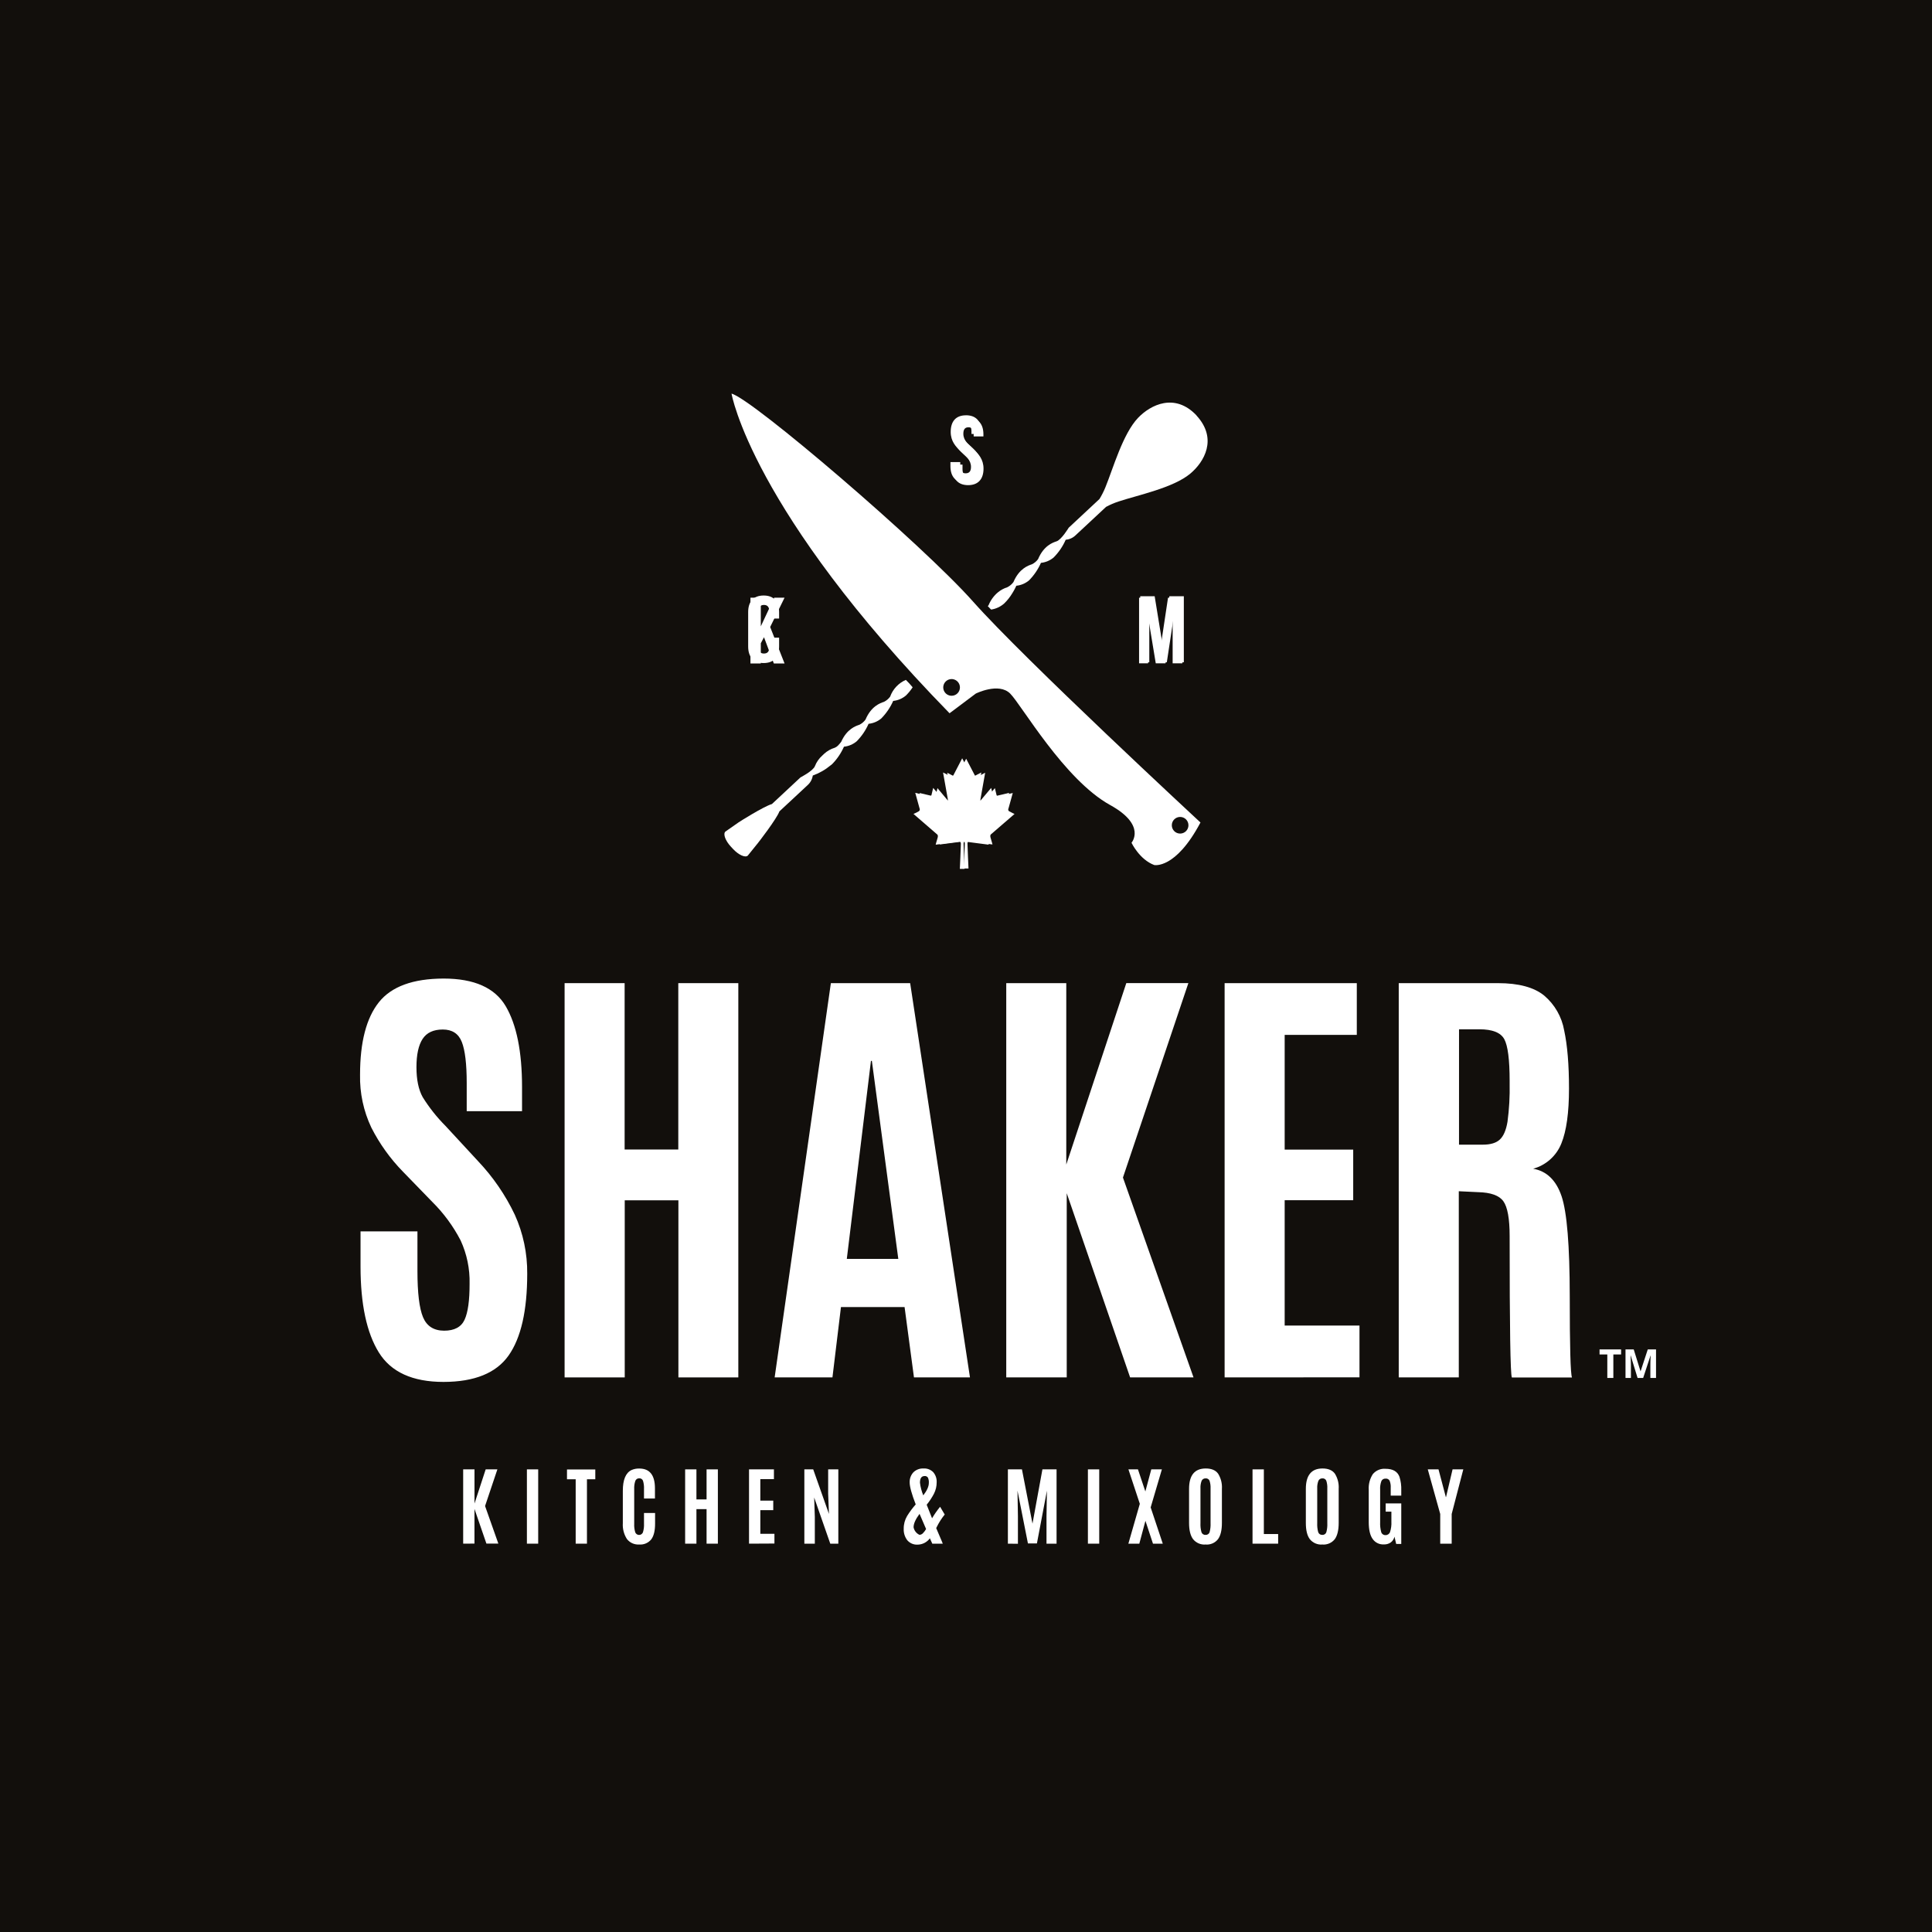
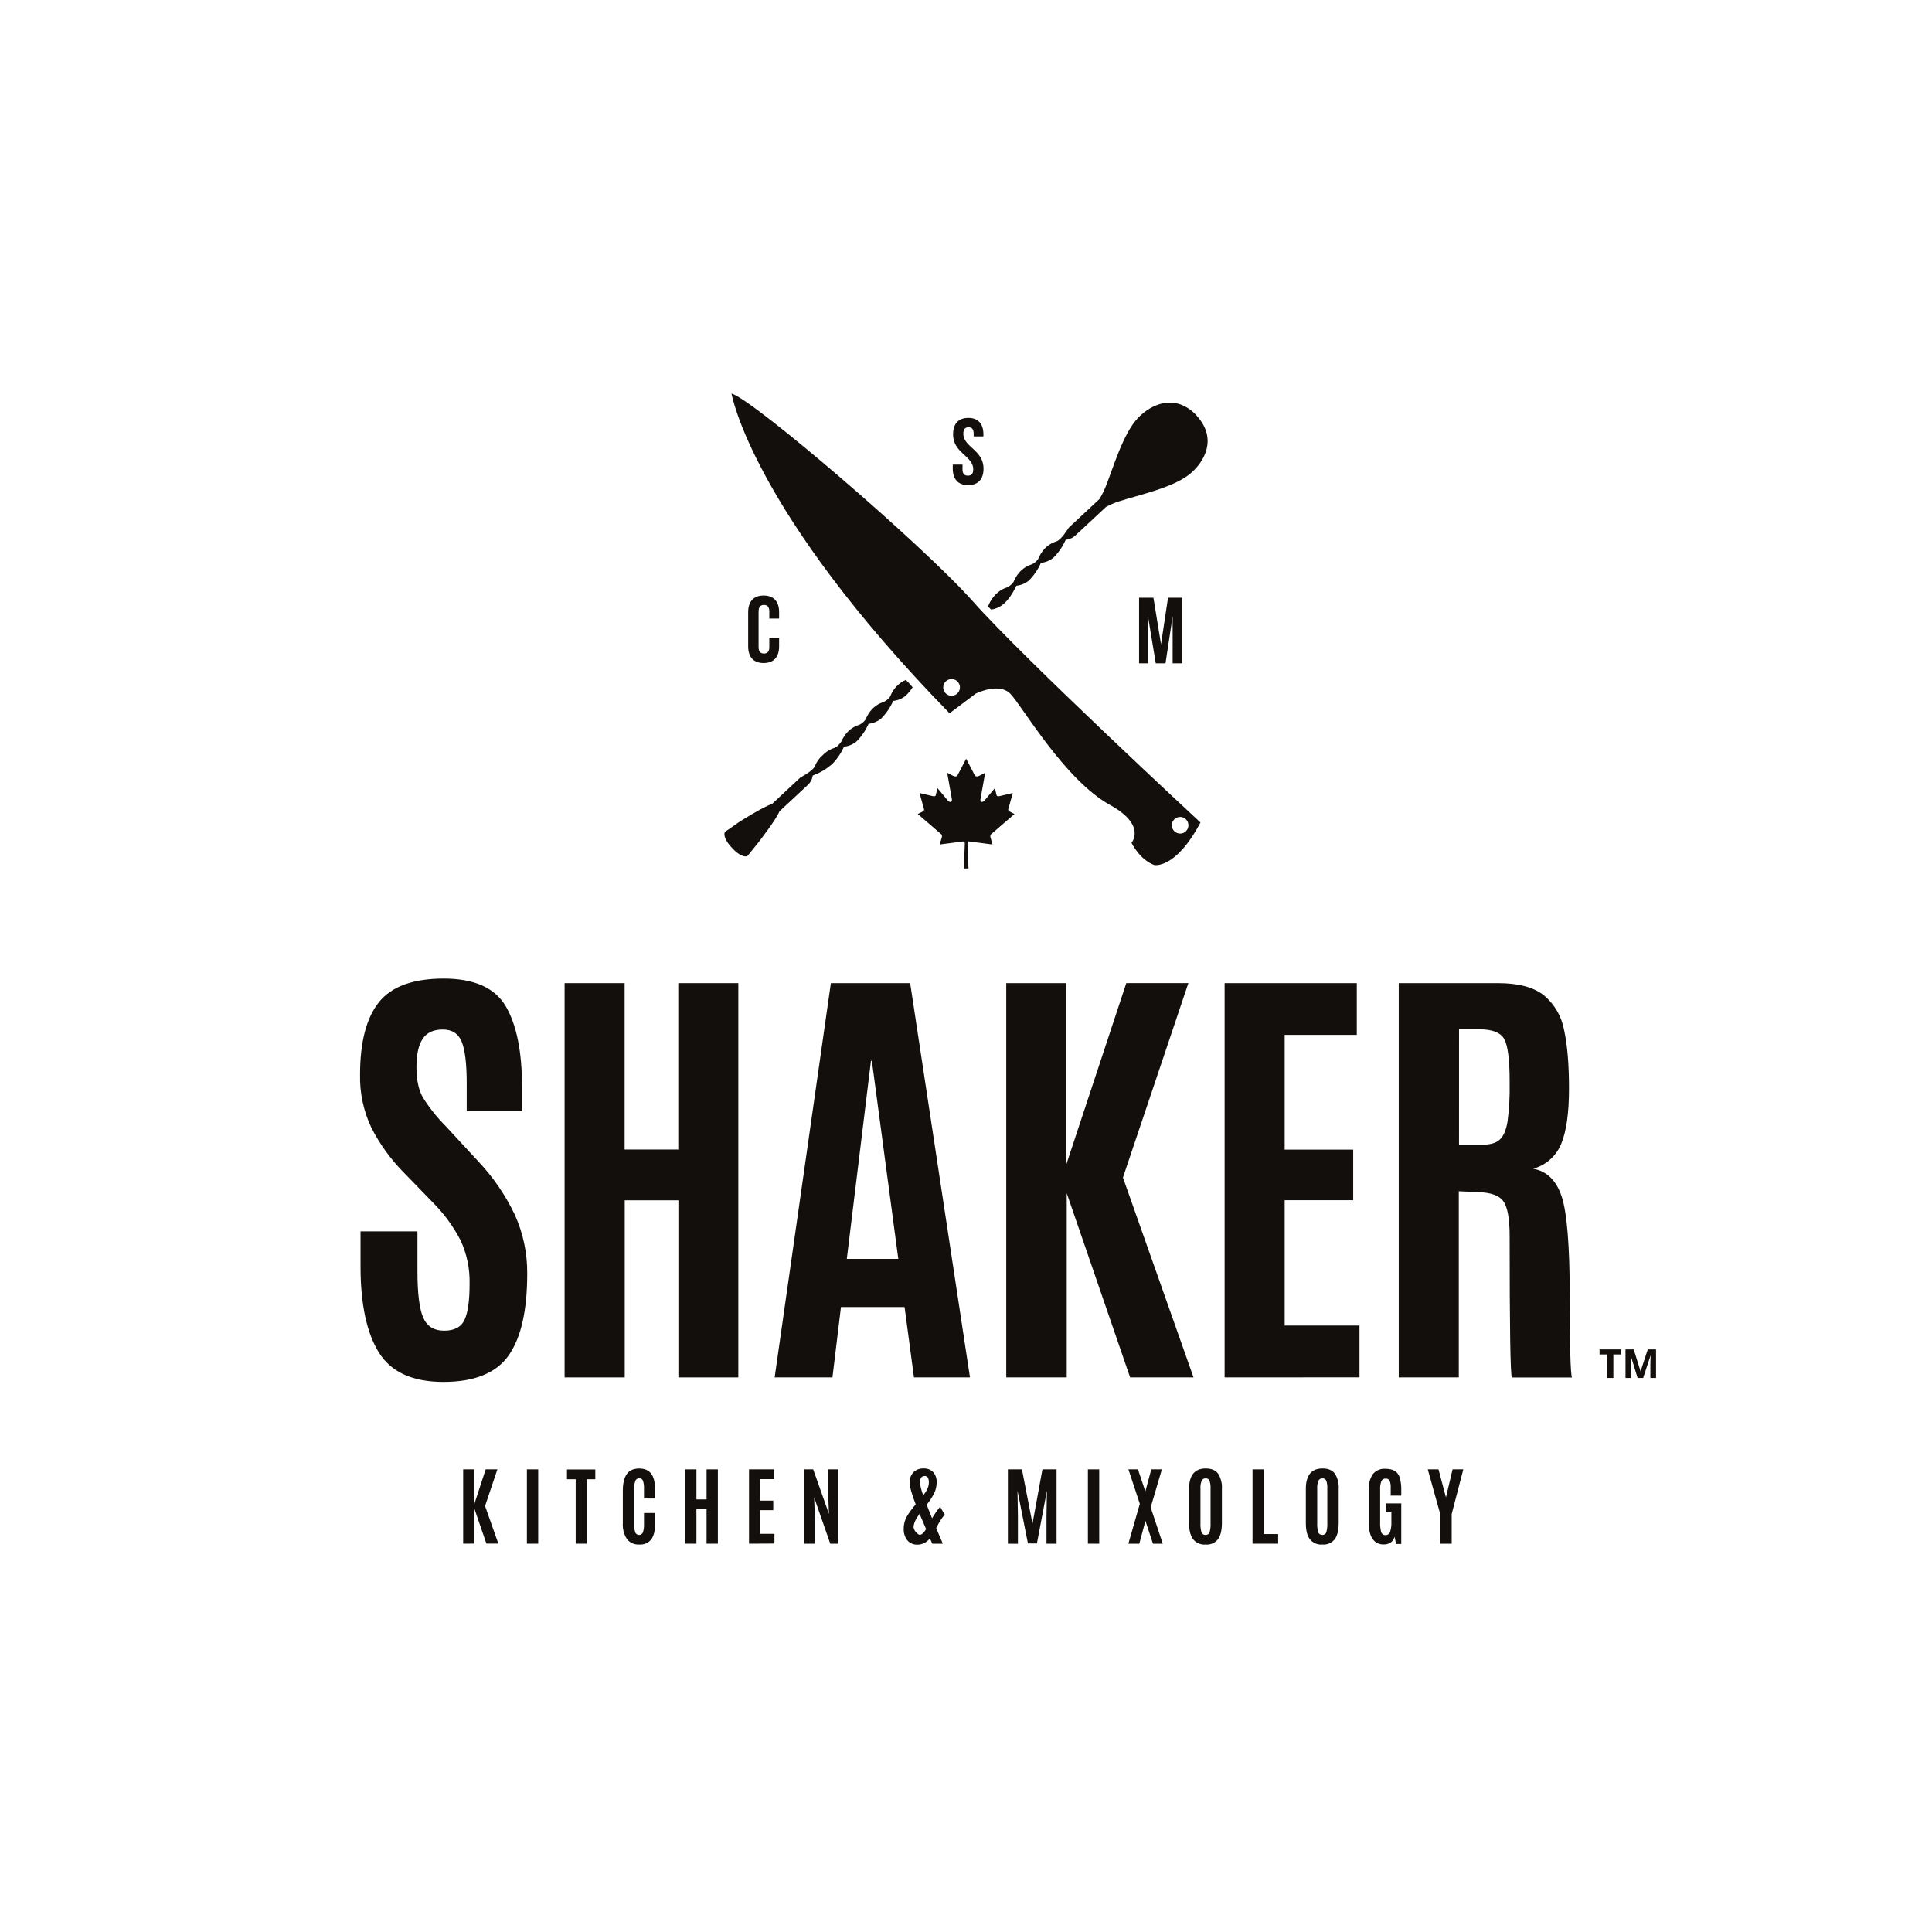
<svg xmlns="http://www.w3.org/2000/svg" viewBox="0 0 720 720">
  <defs>
-     <style>.cls-1{fill:#120f0c;}.cls-2,.cls-3{fill:#fff;}.cls-3{font-size:14.9px;font-family:Antonio-Bold, Antonio Bold;font-weight:700;}</style>
+     <style>.cls-1{fill:#fff;}.cls-2,.cls-3{fill:#120f0c;}.cls-3{font-size:14.9px;font-family:Antonio-Bold, Antonio Bold;font-weight:700;}</style>
  </defs>
  <g id="Layer_2" data-name="Layer 2">
    <g id="Calque_1" data-name="Calque 1">
      <rect class="cls-1" width="720" height="720" />
      <path class="cls-2" d="M134.36,472v-13.1h21.21v14.77q0,12.27,2.09,17.24t7.84,5q5.76,0,7.64-4.09T175,478.42a36.56,36.56,0,0,0-3.34-16.15,57.51,57.51,0,0,0-10.6-14.4l-10.86-11.19a66.81,66.81,0,0,1-11.81-16.45,43.83,43.83,0,0,1-4.21-19.7q0-18.19,7-27t24.13-8.85q17.1,0,23.16,10.31T194.55,405v9.1H173.93V403.62q0-10.68-1.83-15.32T165,383.67q-5.22,0-7.51,3.51t-2.29,10.52q0,7,2.33,11.18A60.35,60.35,0,0,0,166,419.57l12.11,13.1a77.23,77.23,0,0,1,13.73,20,52.18,52.18,0,0,1,4.64,22q0,20.63-6.93,30.47T165.29,515q-17.32,0-24.12-11T134.36,472Z" />
      <path class="cls-2" d="M210.41,513.32V366.39h22.37v62h20v-62h22.37V513.32H252.82v-66h-20v66Z" />
      <path class="cls-2" d="M288.69,513.32l20.95-146.93h29.55l22.29,146.93H340.61l-3.5-26.22H313.4l-3.17,26.22Zm46.08-44.17-9.85-73.79h-.34l-9,73.79Z" />
      <path class="cls-2" d="M375,513.32V366.39h22.37V434l22.37-67.62h23.13l-24.38,72.46,26.3,74.47H421.16l-23.62-68.63v68.63Z" />
      <path class="cls-2" d="M456.38,513.32V366.39h49.26v19.28H478.76v42.75H504.3v18.86H478.76V494h27.88v19.29Z" />
      <path class="cls-2" d="M550.82,444.28l-7.17-.34v69.38H521.27V366.39h37q11.52,0,17.2,4.63A22,22,0,0,1,582.92,384q1.8,8.31,1.8,21.71t-2.84,20.41a15.83,15.83,0,0,1-10.52,9.43q7.59,1.33,10.6,10.27T585,483q0,28.26.83,30.35H563.43q-.84-1.68-.83-52.68c0-6.51-.79-10.84-2.34-13S555.56,444.39,550.82,444.28Zm-7.09-17.7h8.93q4.26,0,6.3-1.92c1.37-1.28,2.31-3.48,2.84-6.6a92.81,92.81,0,0,0,.8-14.27v-.92q0-11.94-2-15.61t-9.26-3.67h-7.6Z" />
      <path class="cls-2" d="M172.61,575.28V547.59h4.22v12.74L181,547.59h4.36l-4.59,13.66,4.95,14h-4.45l-4.45-12.93v12.93Z" />
      <path class="cls-2" d="M196.36,575.28V547.59h4.21v27.69Z" />
      <path class="cls-2" d="M214.54,575.28v-24H211.3v-3.65h10.55v3.65h-3.11v24Z" />
      <path class="cls-2" d="M242.71,573.67a5.23,5.23,0,0,1-4.5,1.92,5.32,5.32,0,0,1-4.58-2.05,9.77,9.77,0,0,1-1.52-5.91V555.57q0-6.18,3.24-7.73a6.68,6.68,0,0,1,2.89-.56q5.83,0,5.84,7.36v3.81H240v-3.54a9.13,9.13,0,0,0-.37-3.06,1.37,1.37,0,0,0-1.41-.92,1.47,1.47,0,0,0-1.47,1,8.3,8.3,0,0,0-.4,3v12.93a9.33,9.33,0,0,0,.39,3.2,1.54,1.54,0,0,0,2.86,0,9.41,9.41,0,0,0,.4-3.22v-4h4.13v3.92C244.14,570.4,243.67,572.38,242.71,573.67Z" />
      <path class="cls-2" d="M255.33,575.28V547.59h4.21v11.2h3.78v-11.2h4.21v27.69h-4.21V562.41h-3.78v12.87Z" />
      <path class="cls-2" d="M279.14,575.28V547.59h9.28v3.64h-5.07v8h4.82v3.56h-4.82v8.81h5.26v3.63Z" />
      <path class="cls-2" d="M299.76,575.28V547.59h3.3l5.87,16.61-.3-7.55v-9.06h3.79v27.69h-3l-6-17.2.24,7.27v9.93Z" />
      <path class="cls-2" d="M341.26,560.65q-2.25-5.82-2.25-8.17a5.27,5.27,0,0,1,1.37-3.78,5,5,0,0,1,3.78-1.44,4.65,4.65,0,0,1,3.65,1.4,5.37,5.37,0,0,1,1.26,3.74,9.31,9.31,0,0,1-1,4.24,24.67,24.67,0,0,1-2.72,4.13q.67,1.79,2,5.05a34.05,34.05,0,0,1,3-4.29l1.72,2.89a24.24,24.24,0,0,0-3,4.71l-.18.34c.39.95.88,2.08,1.45,3.4s.92,2.13,1,2.41h-3.9c-.14-.34-.44-1-.9-2a5.76,5.76,0,0,1-4.52,2.36,4.74,4.74,0,0,1-3.89-1.62,6.52,6.52,0,0,1-1.34-4.29,9.08,9.08,0,0,1,1.26-4.76A31.66,31.66,0,0,1,341.26,560.65Zm1.43,3.52c-1.49,2-2.23,3.66-2.23,5a3.88,3.88,0,0,0,2.19,2.81,1.83,1.83,0,0,0,1.24-.53,7.68,7.68,0,0,0,1.24-1.62Q343.89,567,342.69,564.17Zm1.39-6.89q2.07-2.68,2.07-4.62a4.1,4.1,0,0,0-.34-2,1.32,1.32,0,0,0-1.24-.58c-1.16,0-1.73.83-1.73,2.5A18.27,18.27,0,0,0,344.08,557.28Z" />
      <path class="cls-2" d="M375.61,575.28V547.59h5.24l3.93,20.23,3.7-20.23h5.27v27.69H390V565l.16-9.47-3.73,19.66h-3.35l-3.89-19.66.16,9.47v10.32Z" />
      <path class="cls-2" d="M405.43,575.28V547.59h4.22v27.69Z" />
      <path class="cls-2" d="M429.68,575.28l-2.81-8.51-2.28,8.51h-4.08l4.27-14.85-4.25-12.84h3.55l2.76,8.23,2.21-8.23H433l-4.18,14.18,4.51,13.51Z" />
      <path class="cls-2" d="M453.92,573.6a5.31,5.31,0,0,1-4.63,2,5.42,5.42,0,0,1-4.67-2c-1-1.34-1.49-3.35-1.49-6.05V554.87q0-7.61,6.22-7.61,3.21,0,4.61,1.94a9.56,9.56,0,0,1,1.41,5.67v12.67C455.37,570.25,454.89,572.26,453.92,573.6ZM447.75,571a1.47,1.47,0,0,0,1.52,1,1.45,1.45,0,0,0,1.51-1,10.92,10.92,0,0,0,.36-3.37v-12.9a8.16,8.16,0,0,0-.37-2.88,1.42,1.42,0,0,0-1.45-.9,1.54,1.54,0,0,0-1.51.9,7,7,0,0,0-.43,2.86v12.92A10.59,10.59,0,0,0,447.75,571Z" />
      <path class="cls-2" d="M466.78,575.28V547.59H471v24.1h5.33v3.59Z" />
      <path class="cls-2" d="M497.44,573.6a5.34,5.34,0,0,1-4.64,2,5.42,5.42,0,0,1-4.67-2c-1-1.34-1.48-3.35-1.48-6.05V554.87q0-7.61,6.21-7.61,3.21,0,4.62,1.94a9.56,9.56,0,0,1,1.41,5.67v12.67C498.89,570.25,498.4,572.26,497.44,573.6ZM491.26,571a1.48,1.48,0,0,0,1.52,1,1.44,1.44,0,0,0,1.51-1,10.92,10.92,0,0,0,.36-3.37v-12.9a8.16,8.16,0,0,0-.37-2.88,1.41,1.41,0,0,0-1.44-.9,1.53,1.53,0,0,0-1.51.9,7,7,0,0,0-.44,2.86v12.92A10.9,10.9,0,0,0,491.26,571Z" />
      <path class="cls-2" d="M515.65,575.56a4.73,4.73,0,0,1-4.08-2c-1-1.37-1.48-3.48-1.48-6.33v-12a9.67,9.67,0,0,1,1.51-5.85,5.56,5.56,0,0,1,4.77-2c2.72,0,4.44,1,5.18,3a15.15,15.15,0,0,1,.66,5v2h-3.93v-2.9a6.19,6.19,0,0,0-.41-2.67,1.52,1.52,0,0,0-1.51-.77,1.58,1.58,0,0,0-1.56.92,8,8,0,0,0-.46,3.26v12a12.13,12.13,0,0,0,.41,3.8,1.57,1.57,0,0,0,1.6,1.07,1.72,1.72,0,0,0,1.68-1.15,10.72,10.72,0,0,0,.5-3.87v-3.73H516.4v-3.07h5.81v15.12h-1.89l-.64-2.72a3.66,3.66,0,0,1-1.45,2.2A4.29,4.29,0,0,1,515.65,575.56Z" />
      <path class="cls-2" d="M536.73,575.28V564.22l-4.64-16.63h4l2.74,10.35h.06l2.44-10.35h4L541,564.22v11.06Z" />
      <polygon class="cls-2" points="432.68 240.1 435.29 222.75 440.64 222.75 440.64 247.2 437.01 247.2 437.01 229.66 434.35 247.2 430.72 247.2 427.86 229.91 427.86 247.2 424.5 247.2 424.5 222.75 429.85 222.75 432.68 240.1" />
      <path class="cls-2" d="M360.83,155.74c3.74,0,5.66,2.23,5.66,6.14v.77h-3.63v-1c0-1.74-.7-2.41-1.93-2.41s-1.92.67-1.92,2.41c0,5,7.52,6,7.52,13,0,3.91-2,6.15-5.74,6.15s-5.72-2.24-5.72-6.15v-1.5h3.63v1.74c0,1.75.77,2.38,2,2.38s2-.63,2-2.38c0-5-7.51-6-7.51-13,0-3.91,1.93-6.14,5.66-6.14" />
      <path class="cls-2" d="M337.59,253.37a10.8,10.8,0,0,0-5.86,6.25,6.38,6.38,0,0,1-2.28,1.93c-1.42.46-4.78,1.61-6.9,6.62a6.12,6.12,0,0,1-2.28,1.93c-1.39.46-4.66,1.56-6.79,6.37a16.34,16.34,0,0,1-1.2,1.4,3.63,3.63,0,0,1-1.18.79,10.22,10.22,0,0,0-3.94,2.23c-.23.19-.46.43-.69.66a10.21,10.21,0,0,0-2.79,4c-.72,1.78-5.37,4.17-5.37,4.17h0l-10.64,9.92c-3.11.91-12.29,6.72-12.4,6.82l-4.94,3.45c-.94.88,0,3.42,2.09,5.66l.76.82c2.09,2.23,4.56,3.35,5.5,2.47l3.78-4.69c.07-.06,7-9,8-11.79L301,292.57a6,6,0,0,0,1.9-3.55h0a22.09,22.09,0,0,0,6.68-3.83l.14-.11.05,0s0,0,0,0l.13-.15,0,0,.18-.13a22,22,0,0,0,4.44-6.53,8.7,8.7,0,0,0,4.73-2,21.61,21.61,0,0,0,4.44-6.53,8.7,8.7,0,0,0,4.74-2,22.24,22.24,0,0,0,4.44-6.53,8.7,8.7,0,0,0,4.73-2,18.33,18.33,0,0,0,2.52-3.08C339.32,255.13,338.48,254.28,337.59,253.37Z" />
      <path class="cls-2" d="M369.36,227.17a9.47,9.47,0,0,0,4.86-2.26,18.6,18.6,0,0,0,3.06-3.87.56.56,0,0,0,.05-.08c.16-.26.32-.52.47-.79s.14-.27.22-.4l.25-.48c.18-.34.34-.68.49-1a8.75,8.75,0,0,0,4.73-2,21.86,21.86,0,0,0,4.44-6.53,8.67,8.67,0,0,0,4.73-2,21.78,21.78,0,0,0,4.5-6.61h0a6,6,0,0,0,3.67-1.66l11.38-10.6a28.69,28.69,0,0,1,4.66-2c7.23-2.39,20.32-5.07,26.66-10.34,5.22-4.33,10.36-13,2.39-21.67h0l0-.05s0,0,0,0h0c-8.07-8.55-17.1-4-21.78.87-5.71,6-9.3,18.83-12.18,25.88a30.15,30.15,0,0,1-2.22,4.39l-11.47,10.7h0s-2.7,4.48-4.53,5.07c-1.41.46-4.76,1.61-6.88,6.63a6.17,6.17,0,0,1-2.29,1.92c-1.41.47-4.77,1.62-6.89,6.63a6.29,6.29,0,0,1-2.28,1.93,10.27,10.27,0,0,0-3.55,1.94,12.16,12.16,0,0,0-3.44,4.77l-.29.34Z" />
      <path class="cls-2" d="M362.57,224.12c-19-21.37-82.34-75.57-89.95-77.43,0,0,7.33,43.37,81.25,119.12l9.77-7.33s8.56-4.28,12.83,0,20.14,32.09,37.26,41.54c13.65,7.53,7.95,14.05,7.95,14.05s2.94,6.23,8.46,8.3c0,0,7.93,1.73,17.24-15.85,0,0-65.85-61-84.81-82.4m-7.93,35.17a3.11,3.11,0,1,1,3.1-3.1,3.1,3.1,0,0,1-3.1,3.1m85.16,51.36a3.1,3.1,0,1,1,3.1-3.1,3.1,3.1,0,0,1-3.1,3.1" />
      <path class="cls-2" d="M369.42,310.83l8.67-7.49s-1.37-.61-2-1-.22-1.18-.22-1.18l1.56-5.63s-4,.95-5,1.18-1.06-.49-1.06-.49l-.61-2.51-4,4.79s-.65.49-1.07.34-.3-1-.3-1l1.75-9.85s-.65.3-2.13,1.1-1.83-.34-1.83-.34l-3.12-6-3.12,6s-.34,1.14-1.82.34-2.13-1.1-2.13-1.1l1.75,9.85s.11.8-.31,1-1.06-.34-1.06-.34l-4-4.79-.61,2.51s0,.72-1.07.49-5-1.18-5-1.18l1.56,5.63s.38.8-.23,1.18-2,1-2,1l8.68,7.49s.61.27.22,1.45-.68,2.43-.68,2.43l8.75-1.14s.57-.15.57.84-.38,9.24-.38,9.24h1.75s-.38-8.25-.38-9.24.57-.84.57-.84l8.75,1.14s-.31-1.25-.69-2.43S369.42,310.83,369.42,310.83Z" />
-       <path class="cls-2" d="M284.72,237.48l-1.19,2.24v7.53h-3.86V222.74h3.86v10.68l5-10.68h3.85l-5.36,10.93,5.36,13.58h-4Z" />
      <path class="cls-2" d="M290.35,237.64v3.27c0,3.94-2,6.19-5.76,6.19s-5.77-2.25-5.77-6.19V228.12c0-3.94,2-6.19,5.77-6.19s5.76,2.25,5.76,6.19v2.39H286.7v-2.64c0-1.76-.78-2.43-2-2.43s-2,.67-2,2.43v13.29c0,1.76.78,2.39,2,2.39s2-.63,2-2.39v-3.52Z" />
-       <polygon class="cls-2" points="433.16 239.68 435.79 222.21 441.18 222.21 441.18 246.82 437.52 246.82 437.52 229.17 434.84 246.82 431.19 246.82 428.31 229.42 428.31 246.82 424.93 246.82 424.93 222.21 430.31 222.21 433.16 239.68" />
-       <path class="cls-2" d="M360,154.76c3.77,0,5.7,2.25,5.7,6.18v.78h-3.66v-1c0-1.76-.7-2.43-1.93-2.43s-1.94.67-1.94,2.43c0,5.06,7.57,6,7.57,13,0,3.94-2,6.19-5.77,6.19s-5.77-2.25-5.77-6.19v-1.51h3.66V174c0,1.76.77,2.39,2,2.39s2-.63,2-2.39c0-5.06-7.56-6-7.56-13.05,0-3.93,1.93-6.18,5.69-6.18" />
-       <path class="cls-2" d="M368,310.88l8.73-7.55s-1.38-.61-2-1-.23-1.19-.23-1.19l1.57-5.67s-4,1-5,1.19-1.07-.5-1.07-.5l-.62-2.53-4.06,4.83s-.65.5-1.07.34-.3-1-.3-1l1.76-9.92s-.65.31-2.15,1.11-1.84-.34-1.84-.34l-3.14-6.06-3.14,6.06s-.34,1.15-1.84.34-2.15-1.11-2.15-1.11l1.77,9.92s.11.81-.31,1-1.07-.34-1.07-.34l-4.07-4.83-.61,2.53s0,.73-1.07.5-5-1.19-5-1.19l1.57,5.67s.38.8-.23,1.19-2,1-2,1l8.73,7.55s.62.27.23,1.46-.69,2.45-.69,2.45l8.82-1.15s.57-.15.57.84-.38,9.32-.38,9.32h1.76s-.38-8.32-.38-9.32.57-.84.57-.84l8.81,1.15s-.3-1.26-.68-2.45S368,310.88,368,310.88Z" />
      <text class="cls-3" transform="translate(595.81 513.53)">TM</text>
    </g>
  </g>
</svg>
